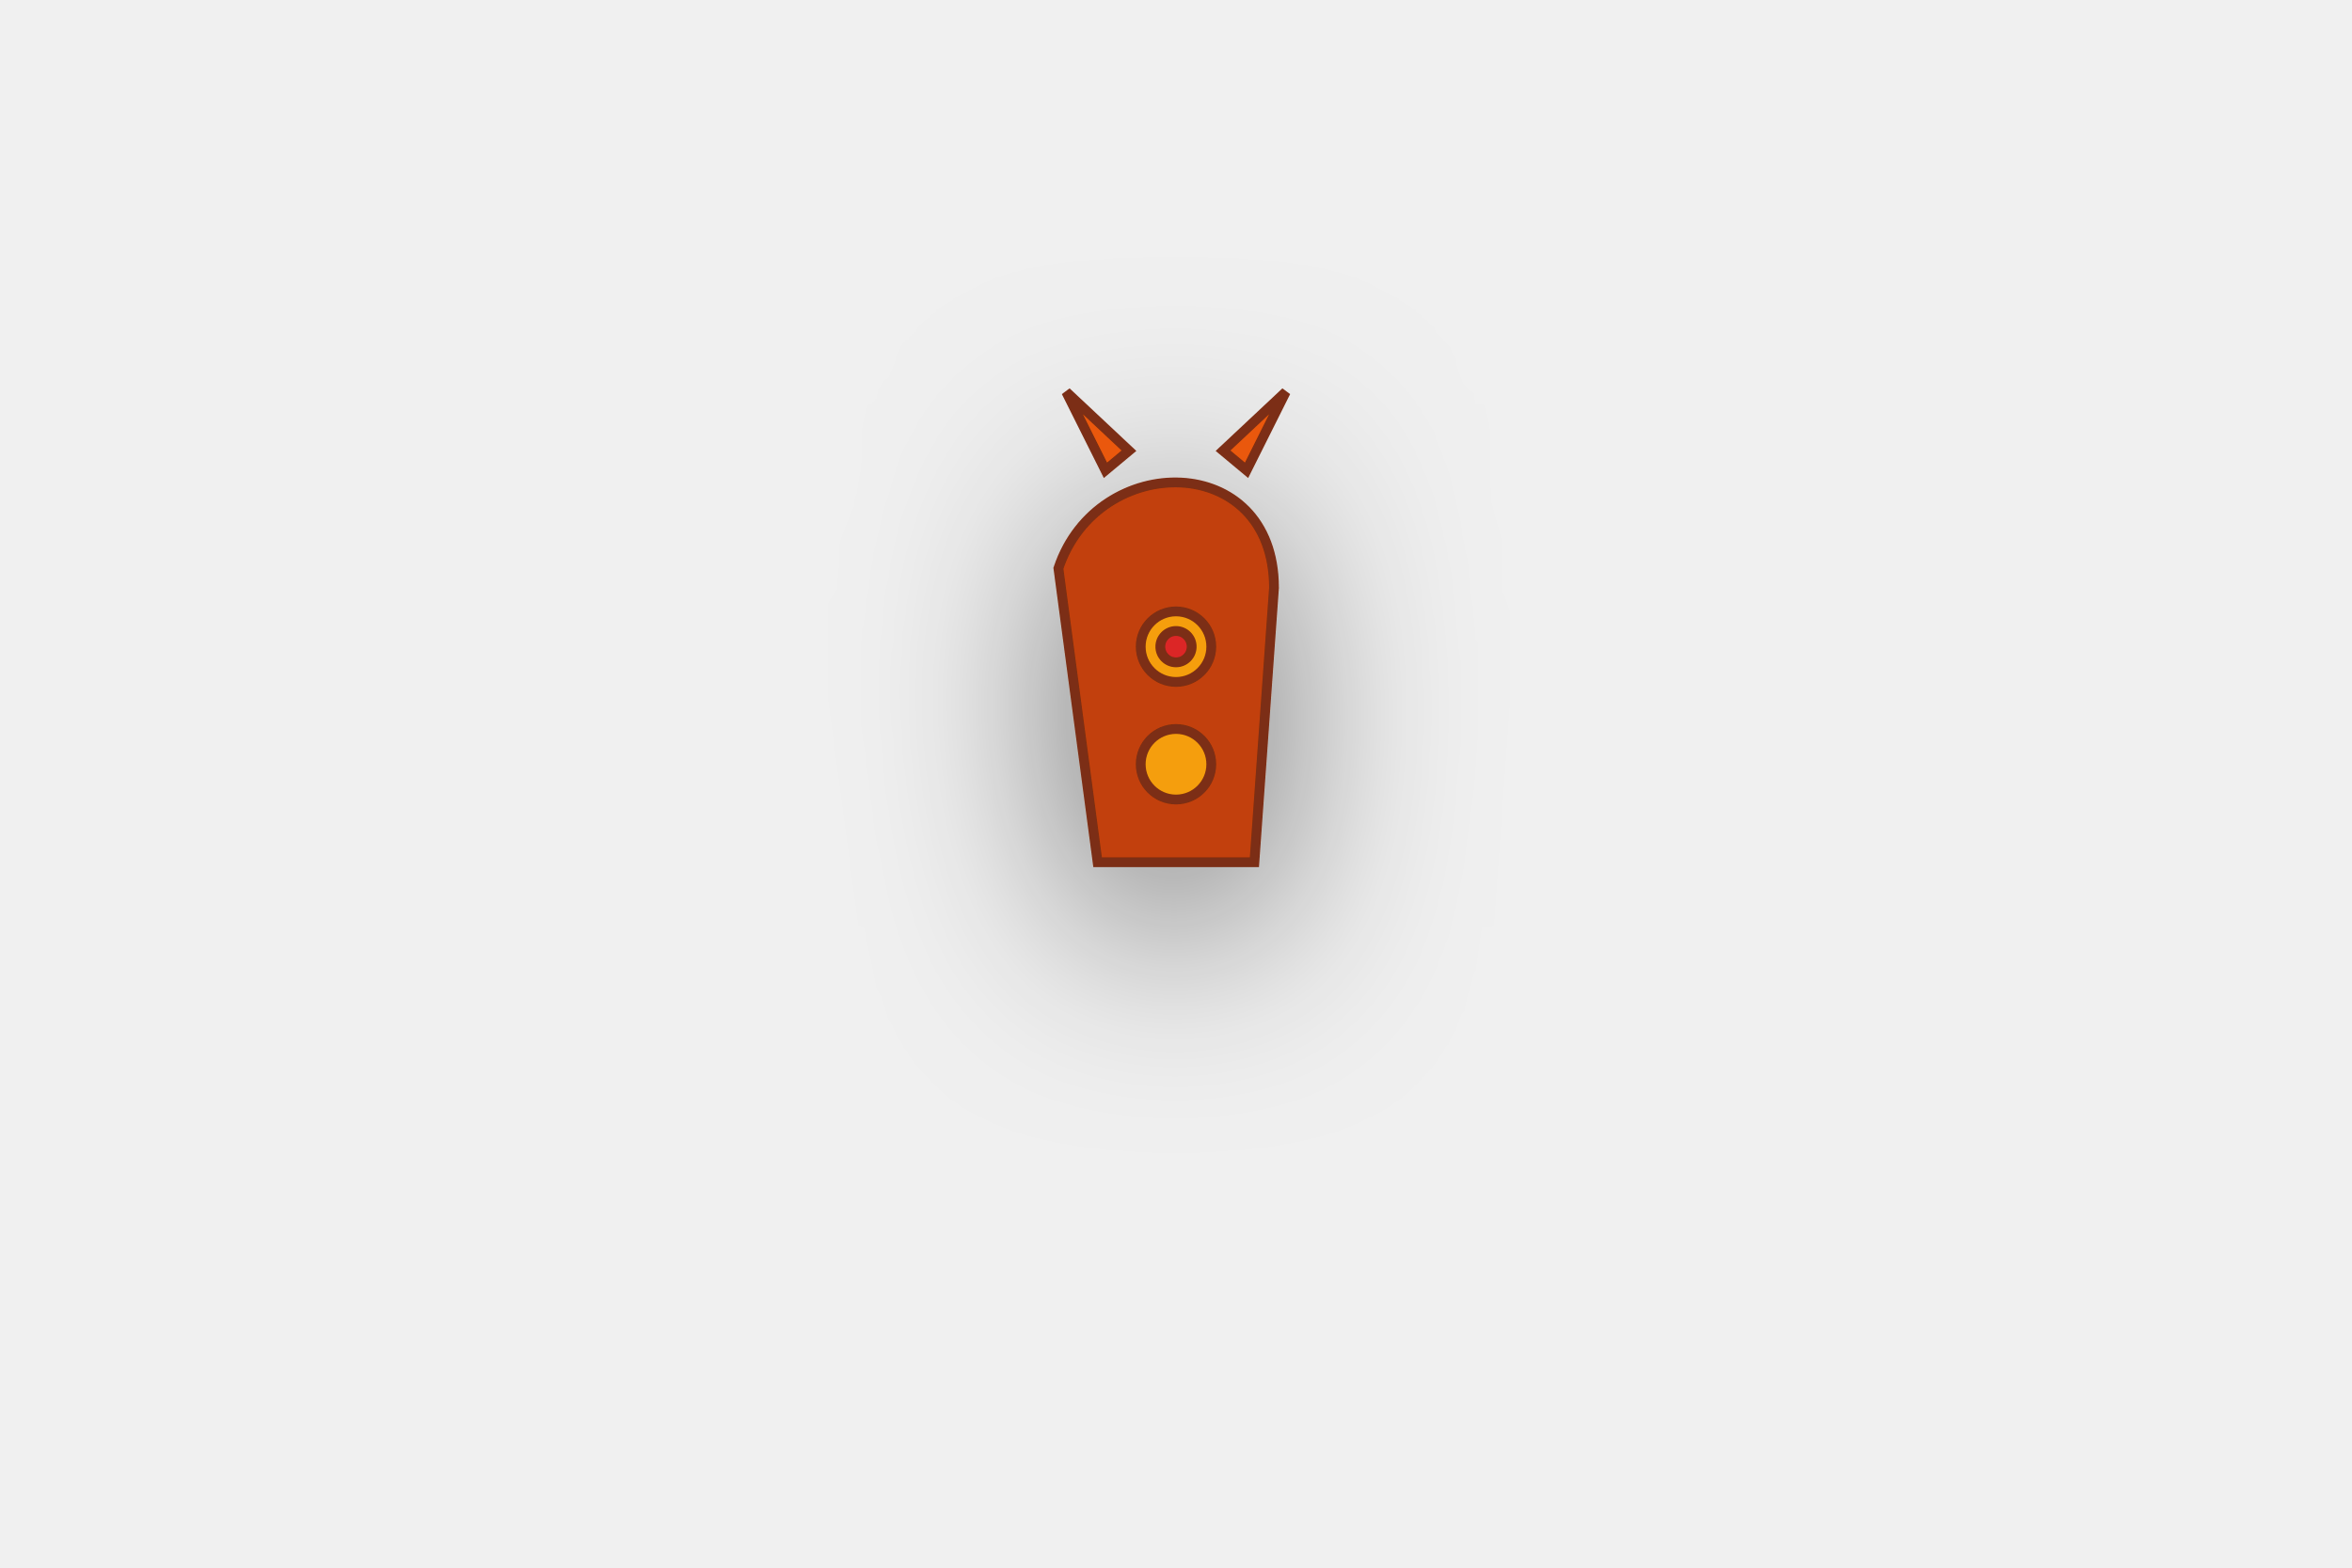
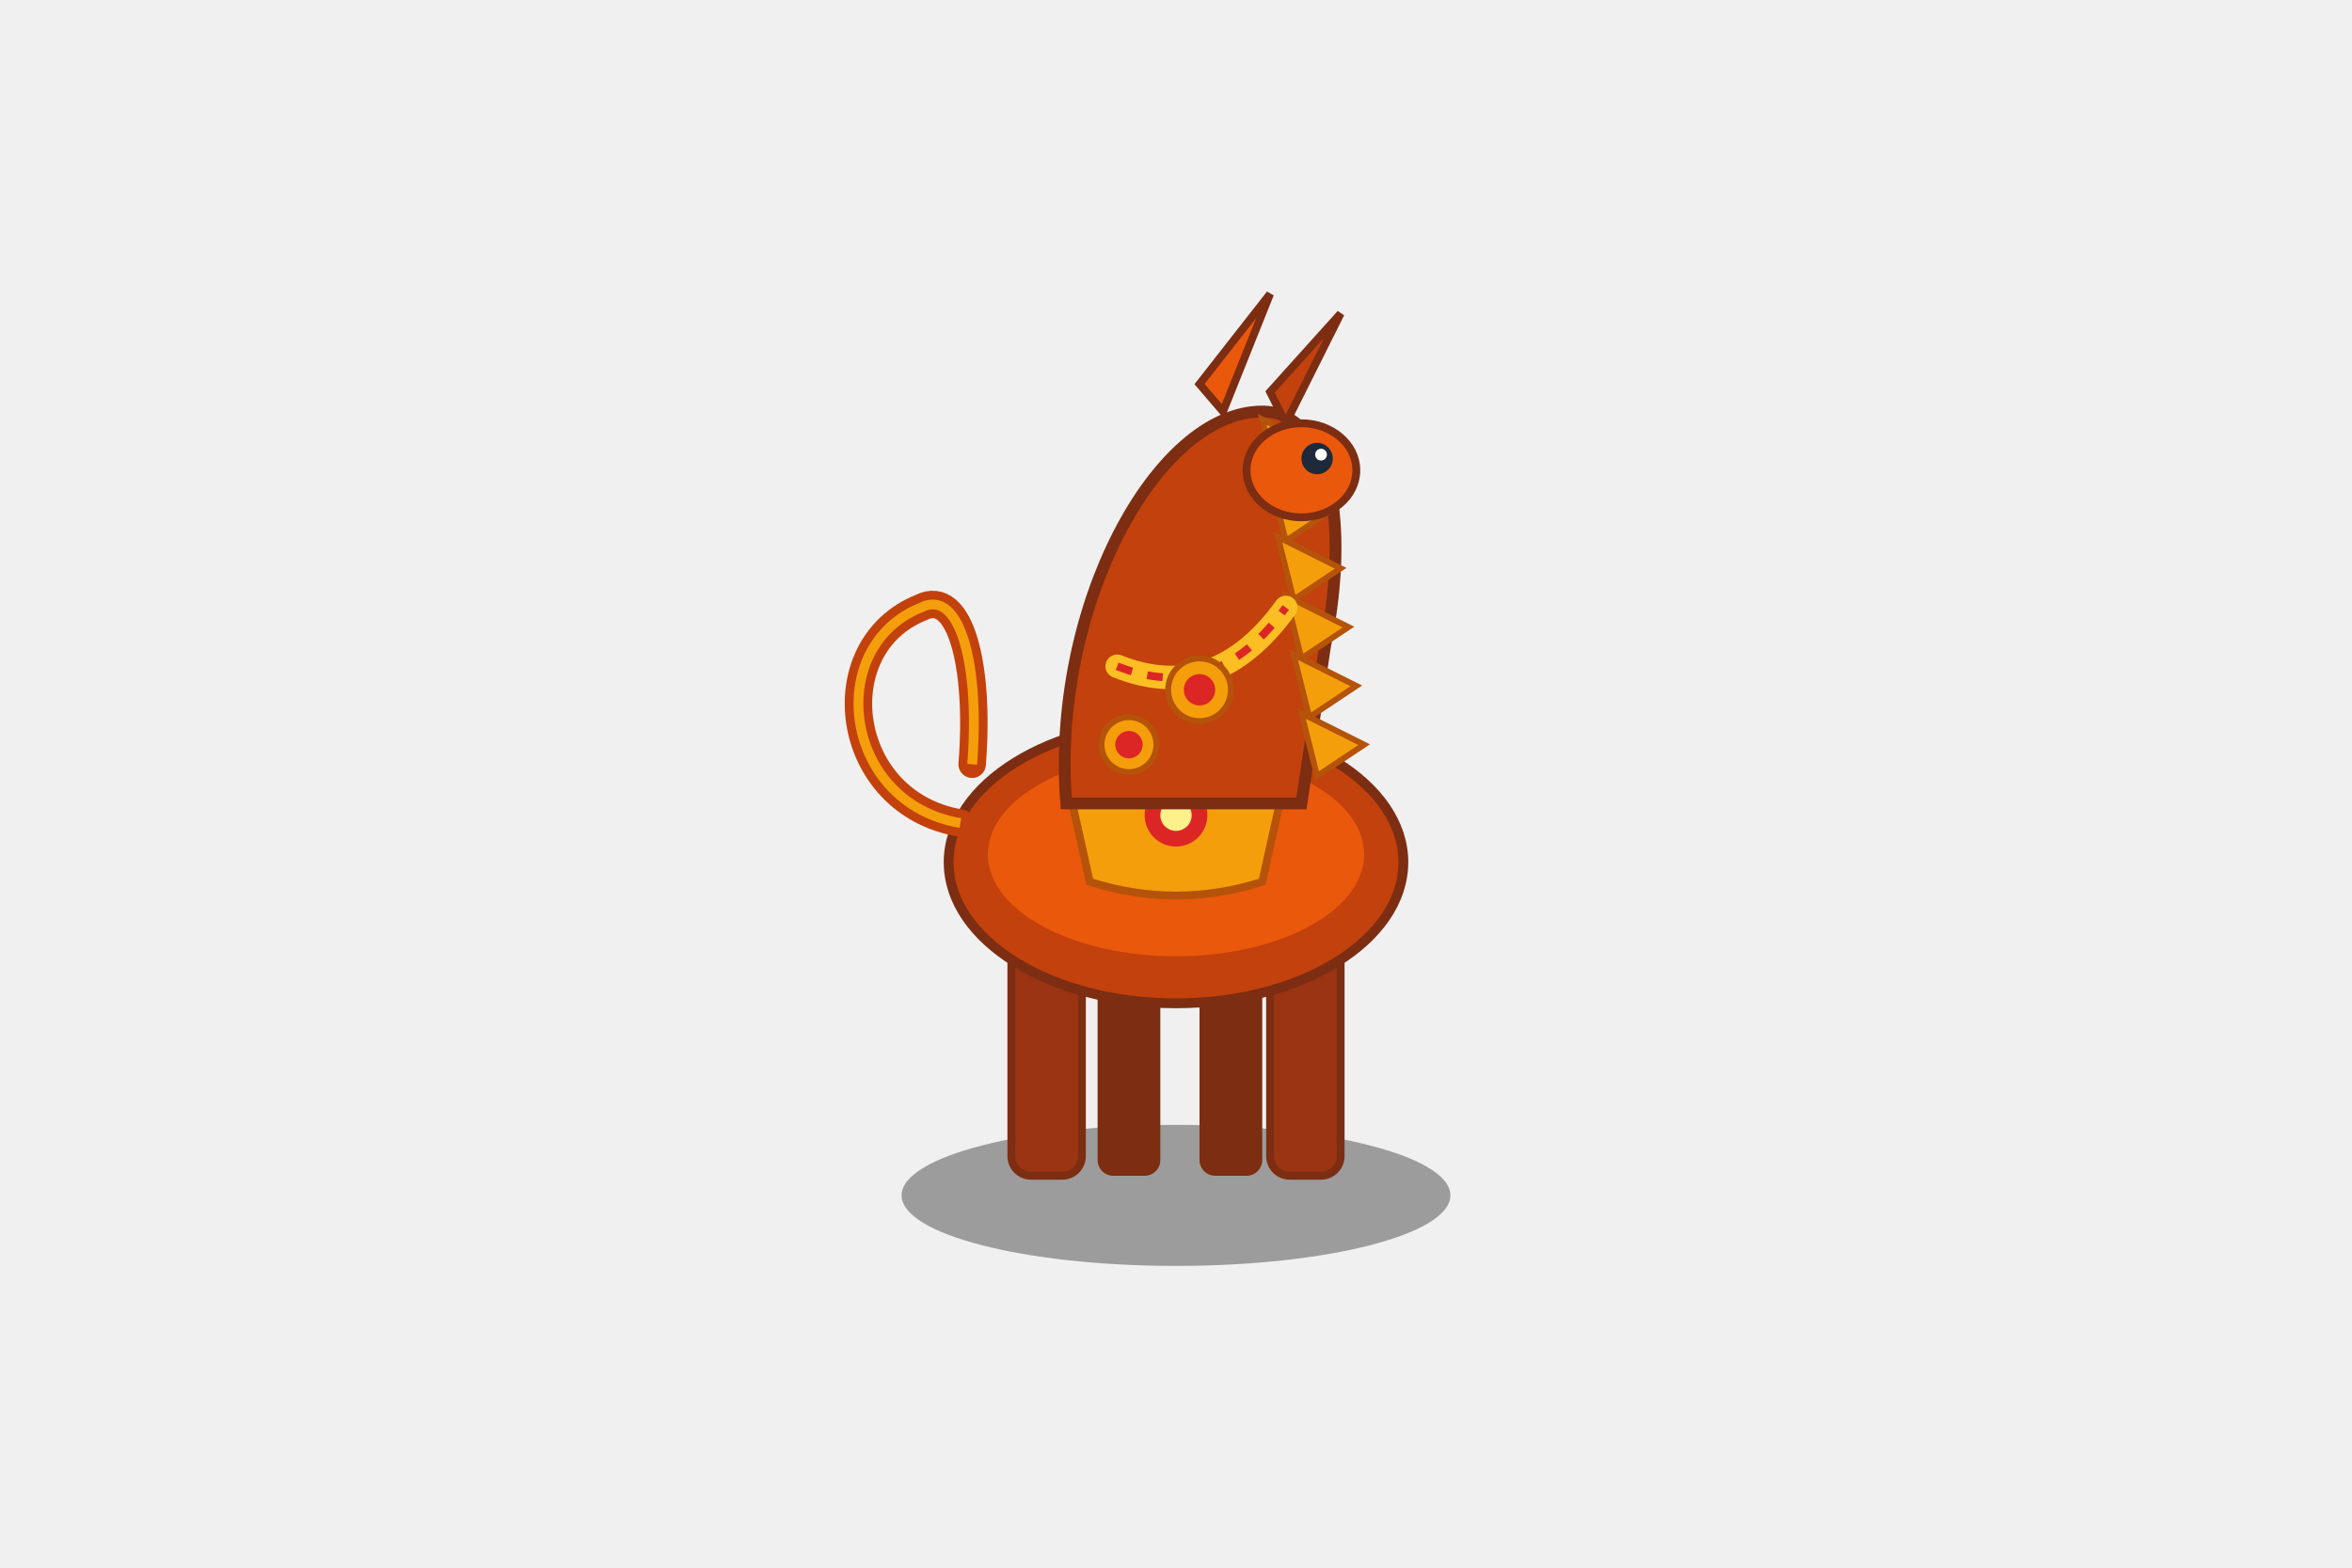
<svg xmlns="http://www.w3.org/2000/svg" width="600" height="400" viewBox="0 0 600 400" fill="none">
  <g transform="translate(300, 180)">
-     <g transform="translate(0, 10)" fill="#C2410C" stroke="#7C2D12" stroke-width="2.5" filter="drop-shadow(0 15px 25px rgba(0,0,0,0.5))">
-       <path d="M-30,-45 C-20,-75 25,-75 25,-40 L20,30 L-20,30 Z" />
-       <polygon points="18,-70 28,-90 12,-75" fill="#EA580C" />
-       <polygon points="-18,-70 -28,-90 -12,-75" fill="#EA580C" />
-       <circle cx="0" cy="-25" r="9" fill="#F59E0B" />
-       <circle cx="0" cy="5" r="9" fill="#F59E0B" />
-       <circle cx="0" cy="-25" r="4" fill="#DC2626" />
+     <g transform="translate(0, 10)">
+       <ellipse cx="0" cy="115" rx="70" ry="18" fill="rgba(0,0,0,0.35)" />
+       <rect x="-42" y="35" width="18" height="75" rx="5" fill="#9A3412" stroke="#7C2D12" stroke-width="2" />
+       <rect x="24" y="35" width="18" height="75" rx="5" fill="#9A3412" stroke="#7C2D12" stroke-width="2" />
+       <rect x="-20" y="40" width="16" height="70" rx="4" fill="#7C2D12" />
+       <rect x="6" y="40" width="16" height="70" rx="4" fill="#7C2D12" />
+       <ellipse cx="0" cy="30" rx="58" ry="36" fill="#C2410C" stroke="#7C2D12" stroke-width="2.5" />
+       <ellipse cx="0" cy="28" rx="48" ry="26" fill="#EA580C" />
+       <path d="M-28,8 Q0,-5 28,8 L22,35 Q0,42 -22,35 Z" fill="#F59E0B" stroke="#B45309" stroke-width="2" />
+       <circle cx="0" cy="18" r="8" fill="#DC2626" />
+       <circle cx="0" cy="18" r="4" fill="#FEF08A" />
+       <path d="M-28,15 C-32,-35 -5,-85 22,-85 C38,-85 45,-60 38,-25 L32,15 Z" fill="#C2410C" stroke="#7C2D12" stroke-width="3" />
+       <polygon points="22,-83 38,-75 26,-67" fill="#F59E0B" stroke="#B45309" stroke-width="1.5" />
+       <polygon points="24,-68 40,-60 28,-52" fill="#F59E0B" stroke="#B45309" stroke-width="1.5" />
+       <polygon points="26,-53 42,-45 30,-37" fill="#F59E0B" stroke="#B45309" stroke-width="1.5" />
+       <polygon points="28,-38 44,-30 32,-22" fill="#F59E0B" stroke="#B45309" stroke-width="1.5" />
+       <polygon points="30,-23 46,-15 34,-7" fill="#F59E0B" stroke="#B45309" stroke-width="1.5" />
+       <polygon points="32,-8 48,0 36,8" fill="#F59E0B" stroke="#B45309" stroke-width="1.5" />
+       <polygon points="12,-85 24,-115 6,-92" fill="#EA580C" stroke="#7C2D12" stroke-width="2" />
+       <polygon points="28,-82 42,-110 24,-90" fill="#C2410C" stroke="#7C2D12" stroke-width="2" />
+       <ellipse cx="32" cy="-70" rx="14" ry="12" fill="#EA580C" stroke="#7C2D12" stroke-width="2" />
+       <circle cx="36" cy="-73" r="4" fill="#1E293B" />
+       <circle cx="37" cy="-74" r="1.5" fill="#FFFFFF" />
+       <path d="M-15,-20 Q10,-10 28,-35" fill="none" stroke="#FBBF24" stroke-width="6" stroke-linecap="round" />
+       <path d="M-15,-20 Q10,-10 28,-35" fill="none" stroke="#DC2626" stroke-width="2" stroke-dasharray="4,4" />
+       <circle cx="6" cy="-14" r="8" fill="#F59E0B" stroke="#B45309" stroke-width="1.5" />
+       <circle cx="6" cy="-14" r="4" fill="#DC2626" />
+       <circle cx="-12" cy="0" r="7" fill="#F59E0B" stroke="#B45309" stroke-width="1.5" />
+       <circle cx="-12" cy="0" r="3.5" fill="#DC2626" />
+       <path d="M-55,20 C-85,15 -90,-25 -65,-35 C-55,-40 -50,-20 -52,5" fill="none" stroke="#C2410C" stroke-width="7" stroke-linecap="round" />
+       <path d="M-55,20 C-85,15 -90,-25 -65,-35 C-55,-40 -50,-20 -52,5" fill="none" stroke="#F59E0B" stroke-width="2.5" />
    </g>
  </g>
</svg>
